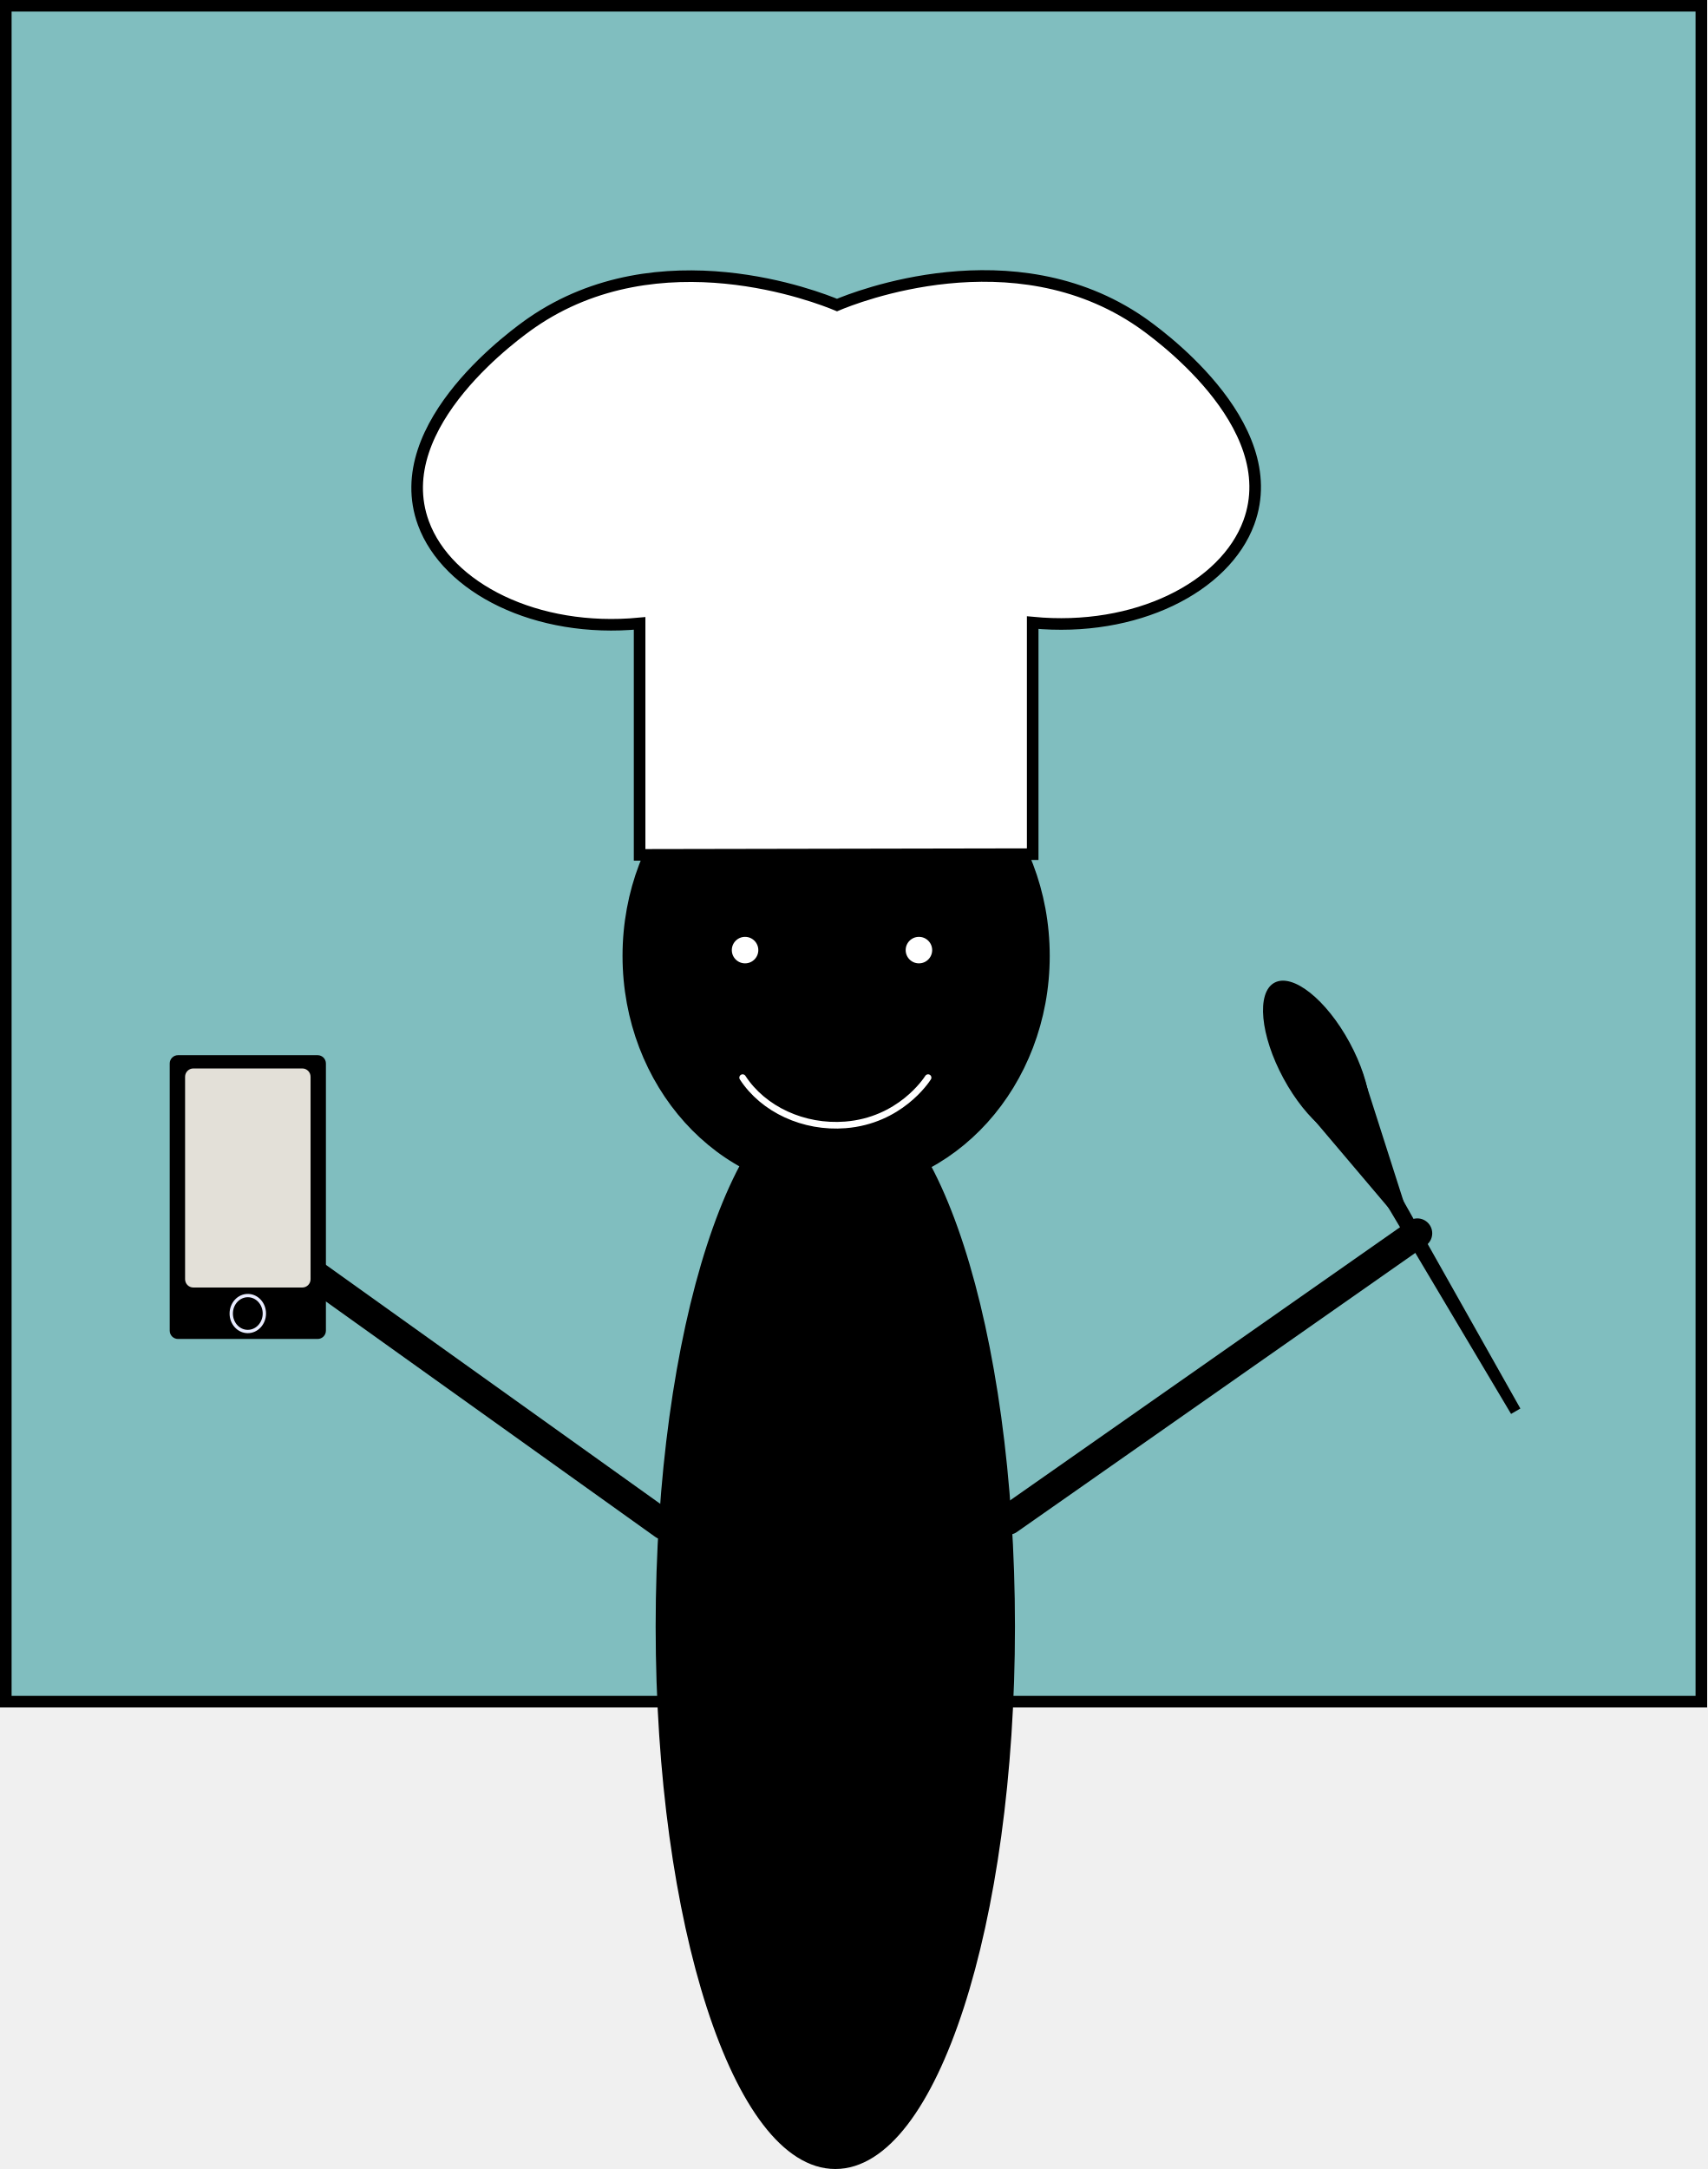
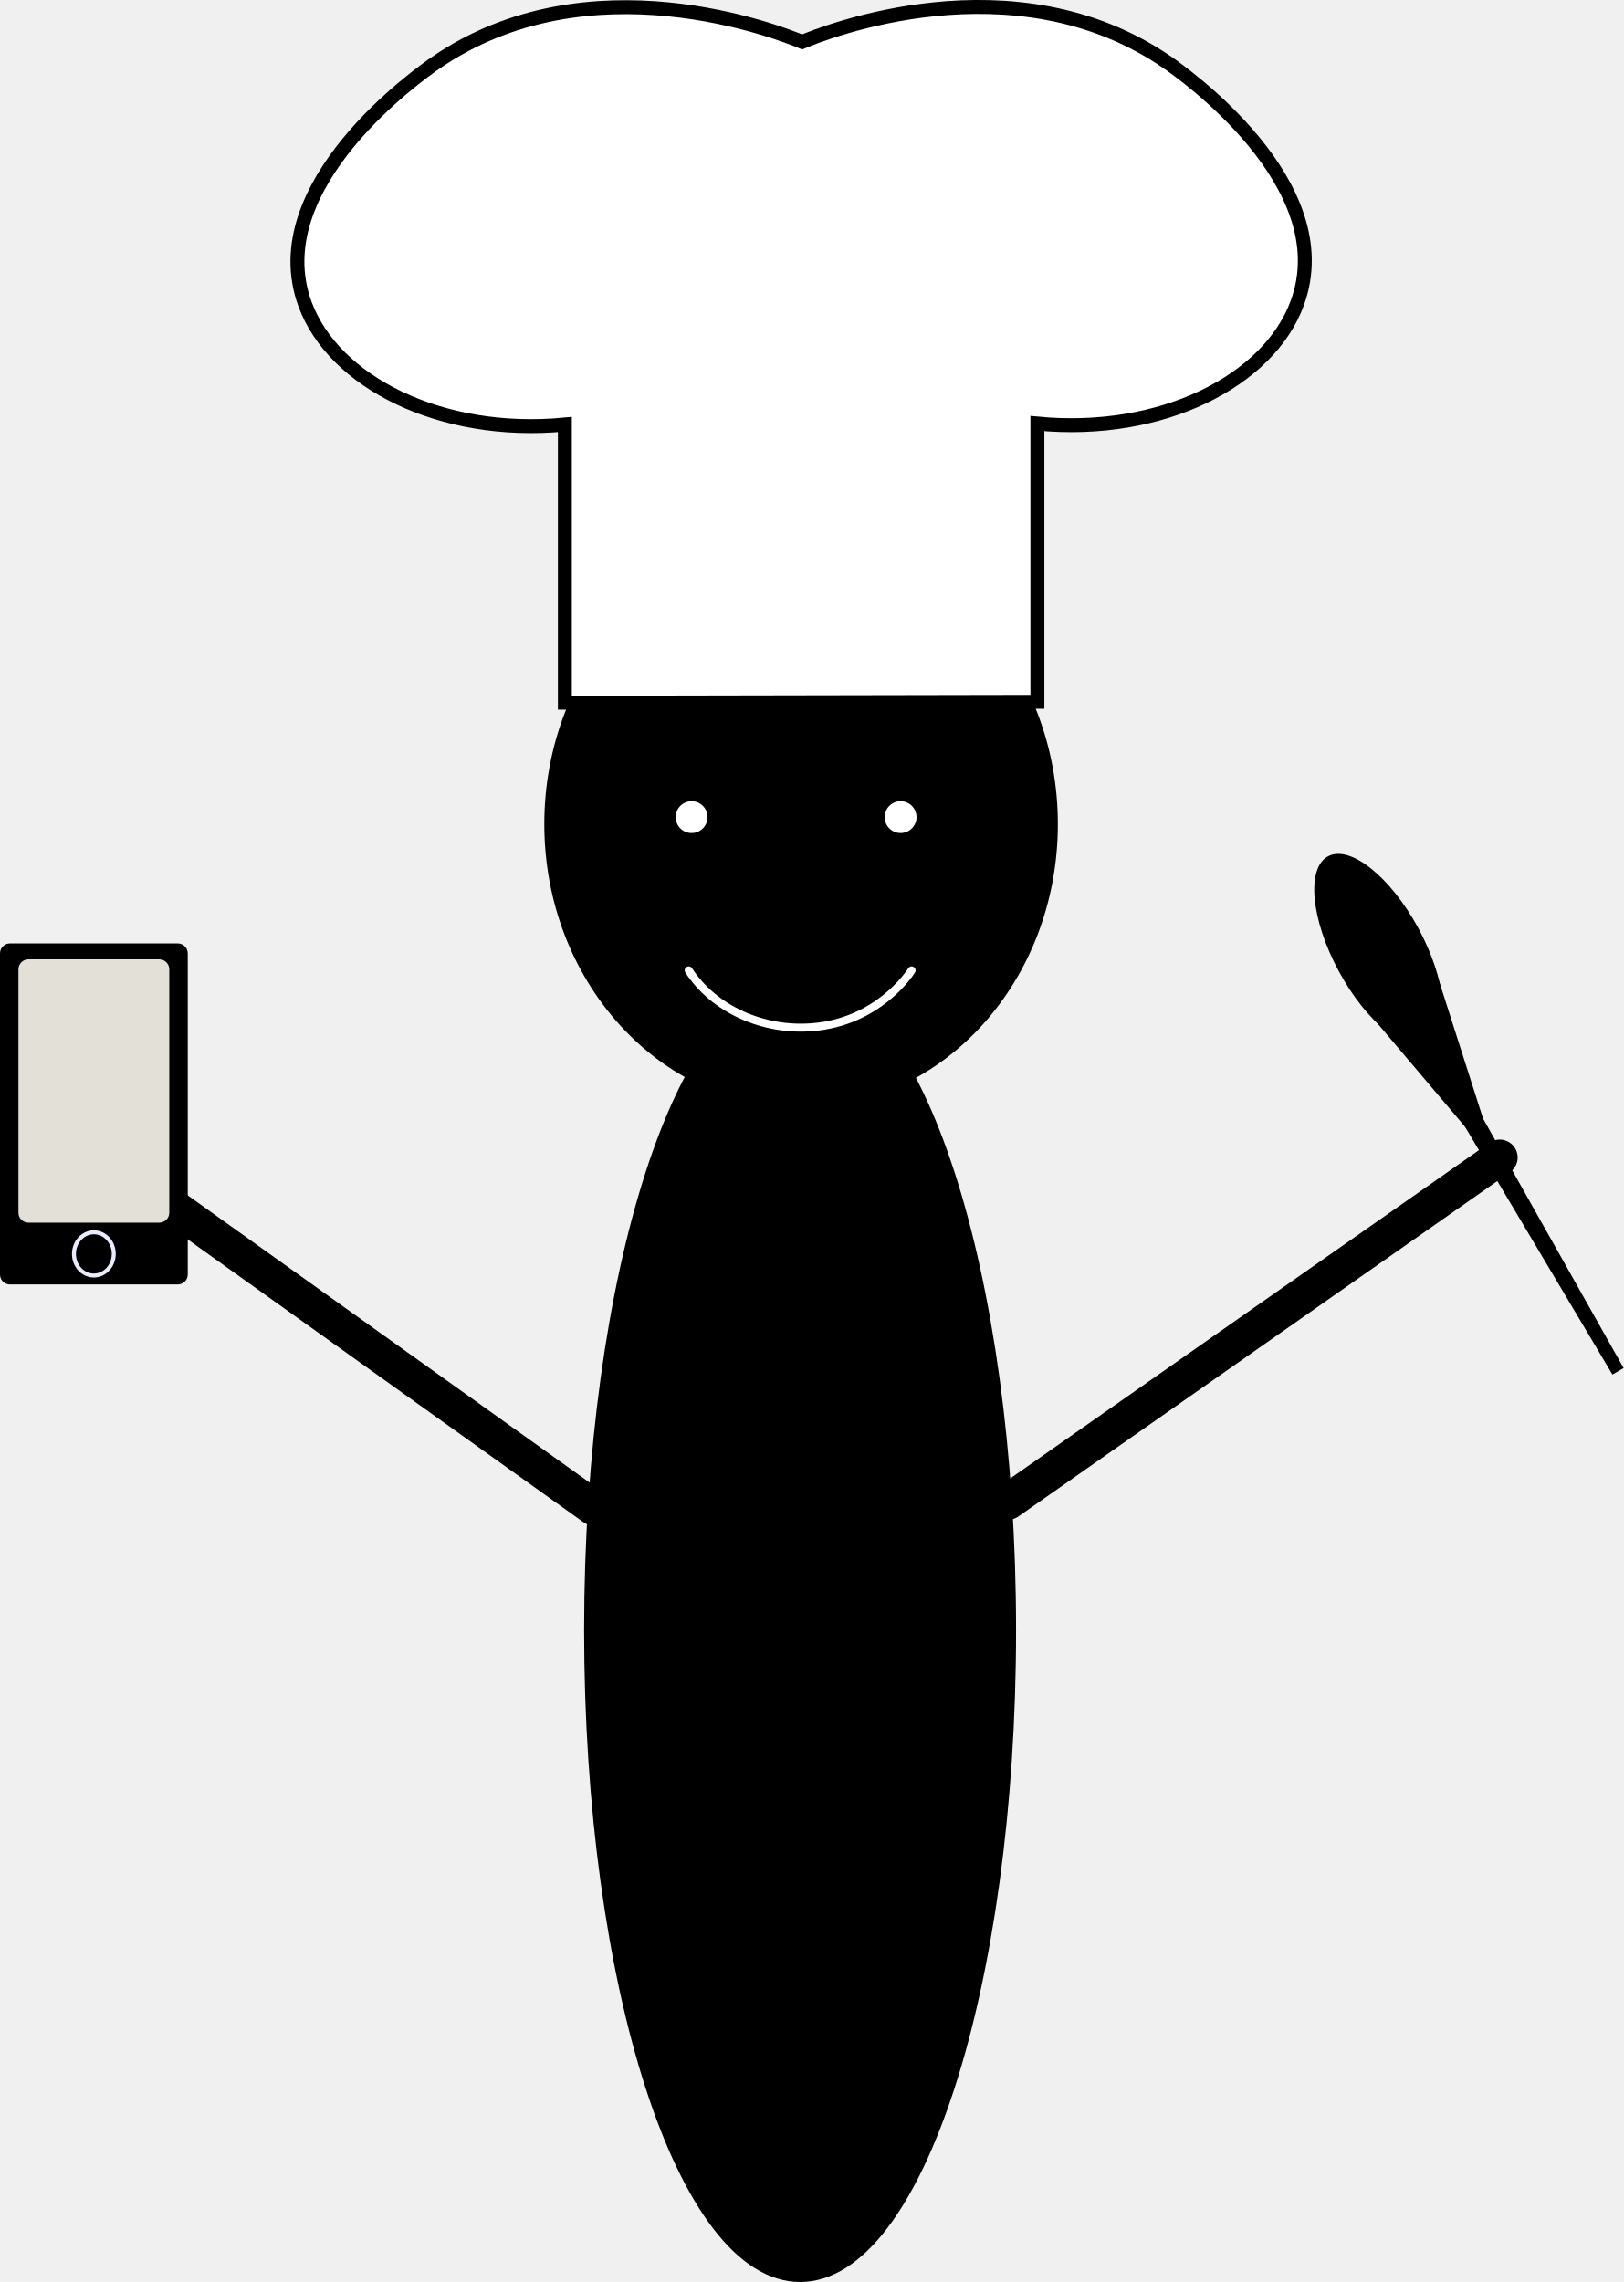
- <svg xmlns="http://www.w3.org/2000/svg" id="Layer_1" data-name="Layer 1" viewBox="0 0 1031 1309.7">
+ <svg xmlns="http://www.w3.org/2000/svg" id="Layer_1" data-name="Layer 1" viewBox="0 0 815.7 1146.56">
  <defs>
-     <style>.cls-1{fill:#80bebf;}.cls-1,.cls-2,.cls-3,.cls-4,.cls-5{stroke:#000;}.cls-1,.cls-2,.cls-3,.cls-4,.cls-5,.cls-8{stroke-linecap:round;}.cls-1,.cls-2,.cls-3,.cls-4,.cls-5,.cls-7,.cls-8{stroke-miterlimit:10;}.cls-1,.cls-3,.cls-4{stroke-width:7px;}.cls-2,.cls-7,.cls-8{fill:none;}.cls-2{stroke-width:18px;}.cls-4{fill:#fff;}.cls-6{fill:#e3e0d8;}.cls-7{stroke:#e9ecff;stroke-width:2px;}.cls-8{stroke:#fff;stroke-width:4px;}</style>
+     <style>.cls-1,.cls-6,.cls-7{fill:none;}.cls-1,.cls-2,.cls-3,.cls-4{stroke:#000;}.cls-1,.cls-2,.cls-3,.cls-4,.cls-7{stroke-linecap:round;}.cls-1,.cls-2,.cls-3,.cls-4,.cls-6,.cls-7{stroke-miterlimit:10;}.cls-1{stroke-width:18px;}.cls-2,.cls-3{stroke-width:7px;}.cls-3{fill:#fff;}.cls-5{fill:#e3e0d8;}.cls-6{stroke:#e9ecff;stroke-width:2px;}.cls-7{stroke:#fff;stroke-width:4px;}</style>
  </defs>
-   <rect class="cls-1" x="3.5" y="3.5" width="1024" height="1024" />
-   <line id="RightArm" class="cls-2" x1="608.97" y1="917.7" x2="855.97" y2="744.7" />
-   <ellipse id="Body" class="cls-3" cx="504.47" cy="982.2" rx="105" ry="324" />
-   <ellipse id="Head" class="cls-3" cx="504.97" cy="577.2" rx="125.5" ry="139" />
-   <path id="Hat" class="cls-4" d="M620.18,512.26V372.45c62.36,6,116.18-21.41,130.54-60.48,22.07-60-58.38-116.21-65.27-121C608.32,137.85,512.52,176.28,502,180.7h0c-10.79-4.48-107.13-42.77-184.49,10.75-7.16,5-87.28,61.11-65.27,121,14.37,39.07,68.18,66.47,130.54,60.48V512.7Z" transform="translate(3.5 3.5)" />
+   <line id="RightArm" class="cls-1" x1="506.46" y1="754.56" x2="753.46" y2="581.56" />
+   <ellipse id="Body" class="cls-2" cx="401.96" cy="819.06" rx="105" ry="324" />
+   <ellipse id="Head" class="cls-2" cx="402.46" cy="414.06" rx="125.5" ry="139" />
+   <path id="Hat" class="cls-3" d="M620.18,512.26V372.45c62.36,6,116.18-21.41,130.54-60.48,22.07-60-58.38-116.21-65.27-121C608.32,137.85,512.52,176.28,502,180.7h0c-10.79-4.48-107.13-42.77-184.49,10.75-7.16,5-87.28,61.11-65.27,121,14.37,39.07,68.18,66.47,130.54,60.48V512.7Z" transform="translate(-99 -159.64)" />
  <g id="Spoon">
-     <path d="M773.56,609.75,914.7,847l-5.62,3.26L767.94,613Zm5.63-3.26L914.7,847l-5.62,3.26L773.56,609.75Z" transform="translate(3.5 3.5)" />
-     <path class="cls-5" d="M779,648c1.6,3.74,3.34,7.41,3.82,11.53a18.1,18.1,0,0,1,0,3.82l67.61,79.82-31.79-99.43a8.57,8.57,0,0,1-5.14-2.47,8.93,8.93,0,0,1-2.45-5.75c-.06-.18-.11-.36-.17-.53-.11-.33-.27-.66-.36-1,0,.13.06.23.09.34v0c.37.79.61,2.27,0,0-.28-.6-.6-1.18-.93-1.75a9.25,9.25,0,0,1-3.42-6.08l-29.4,17.74A23.66,23.66,0,0,1,779,648Z" transform="translate(3.5 3.5)" />
-     <ellipse cx="791.63" cy="636.82" rx="22.72" ry="53.42" transform="translate(-204.22 457.23) rotate(-28.43)" />
+     <path d="M773.56,609.75,914.7,847l-5.62,3.26L767.94,613Zm5.63-3.26L914.7,847l-5.62,3.26L773.56,609.75Z" transform="translate(-99 -159.64)" />
+     <path class="cls-4" d="M779,648c1.6,3.74,3.34,7.41,3.82,11.53a18.1,18.1,0,0,1,0,3.82l67.61,79.82-31.79-99.43a8.57,8.57,0,0,1-5.14-2.47,8.93,8.93,0,0,1-2.45-5.75c-.06-.18-.11-.36-.17-.53-.11-.33-.27-.66-.36-1,0,.13.06.23.09.34v0c.37.79.61,2.27,0,0-.28-.6-.6-1.18-.93-1.75a9.25,9.25,0,0,1-3.42-6.08l-29.4,17.74A23.66,23.66,0,0,1,779,648Z" transform="translate(-99 -159.64)" />
+     <ellipse cx="791.63" cy="636.82" rx="22.72" ry="53.42" transform="translate(-306.72 294.09) rotate(-28.43)" />
  </g>
-   <line id="LeftArm" class="cls-2" x1="400.97" y1="920.7" x2="154.22" y2="744.36" />
-   <rect x="102.5" y="637.15" width="94.33" height="171.35" rx="5" />
-   <rect class="cls-6" x="111.78" y="645.16" width="75.78" height="132.28" rx="5" />
-   <ellipse class="cls-7" cx="146.17" cy="789.7" rx="10.85" ry="10" transform="translate(-641.53 931.04) rotate(-89.4)" />
-   <circle id="RightEye" class="cls-4" cx="449.97" cy="573.7" r="11.5" />
-   <circle id="LeftEye" class="cls-4" cx="554.97" cy="573.7" r="11.5" />
-   <path class="cls-8" d="M445,647.2c12.51,19.26,37,30.51,62,28.54,32.87-2.58,48.8-26.65,50-28.54" transform="translate(3.5 3.5)" />
+   <line id="LeftArm" class="cls-1" x1="298.46" y1="757.56" x2="51.71" y2="581.21" />
+   <rect y="474.01" width="94.33" height="171.35" rx="5" />
+   <rect class="cls-5" x="9.27" y="482.02" width="75.78" height="132.28" rx="5" />
+   <ellipse class="cls-6" cx="146.17" cy="789.7" rx="10.85" ry="10" transform="translate(-744.03 767.9) rotate(-89.4)" />
+   <circle id="RightEye" class="cls-3" cx="347.46" cy="410.56" r="11.5" />
+   <circle id="LeftEye" class="cls-3" cx="452.46" cy="410.56" r="11.5" />
+   <path class="cls-7" d="M445,647.2c12.51,19.26,37,30.51,62,28.54,32.87-2.58,48.8-26.65,50-28.54" transform="translate(-99 -159.64)" />
</svg>
